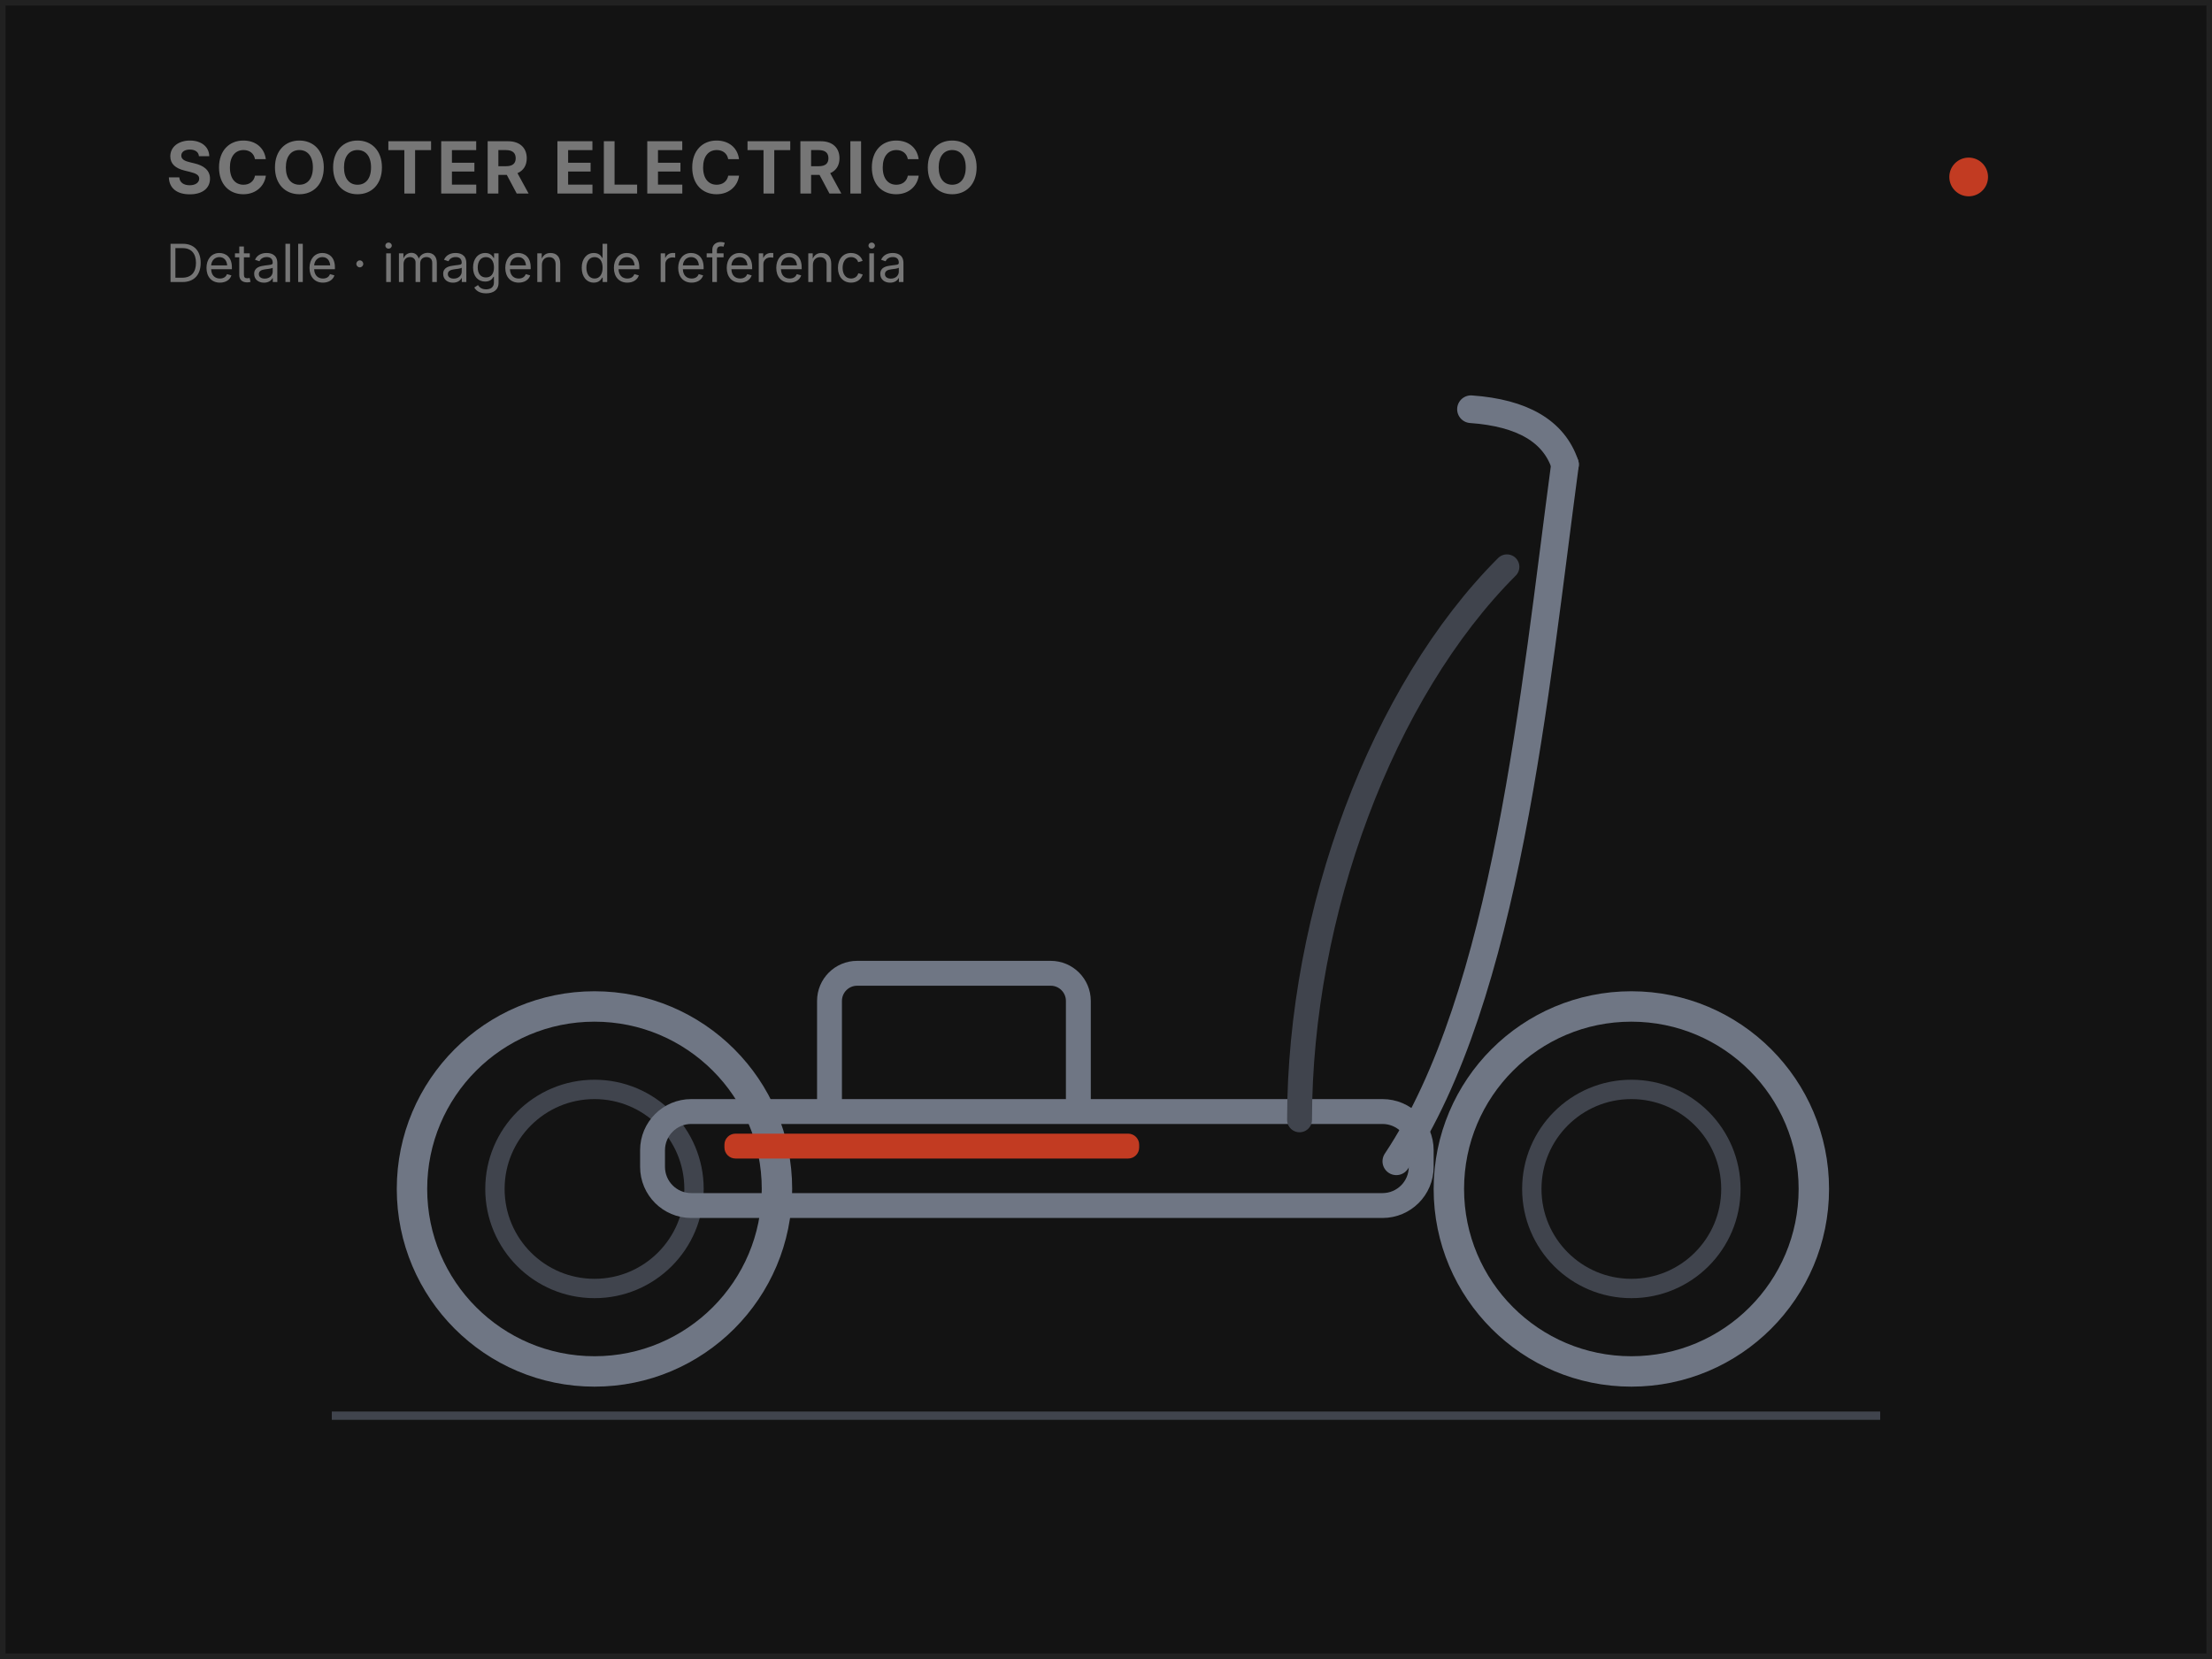
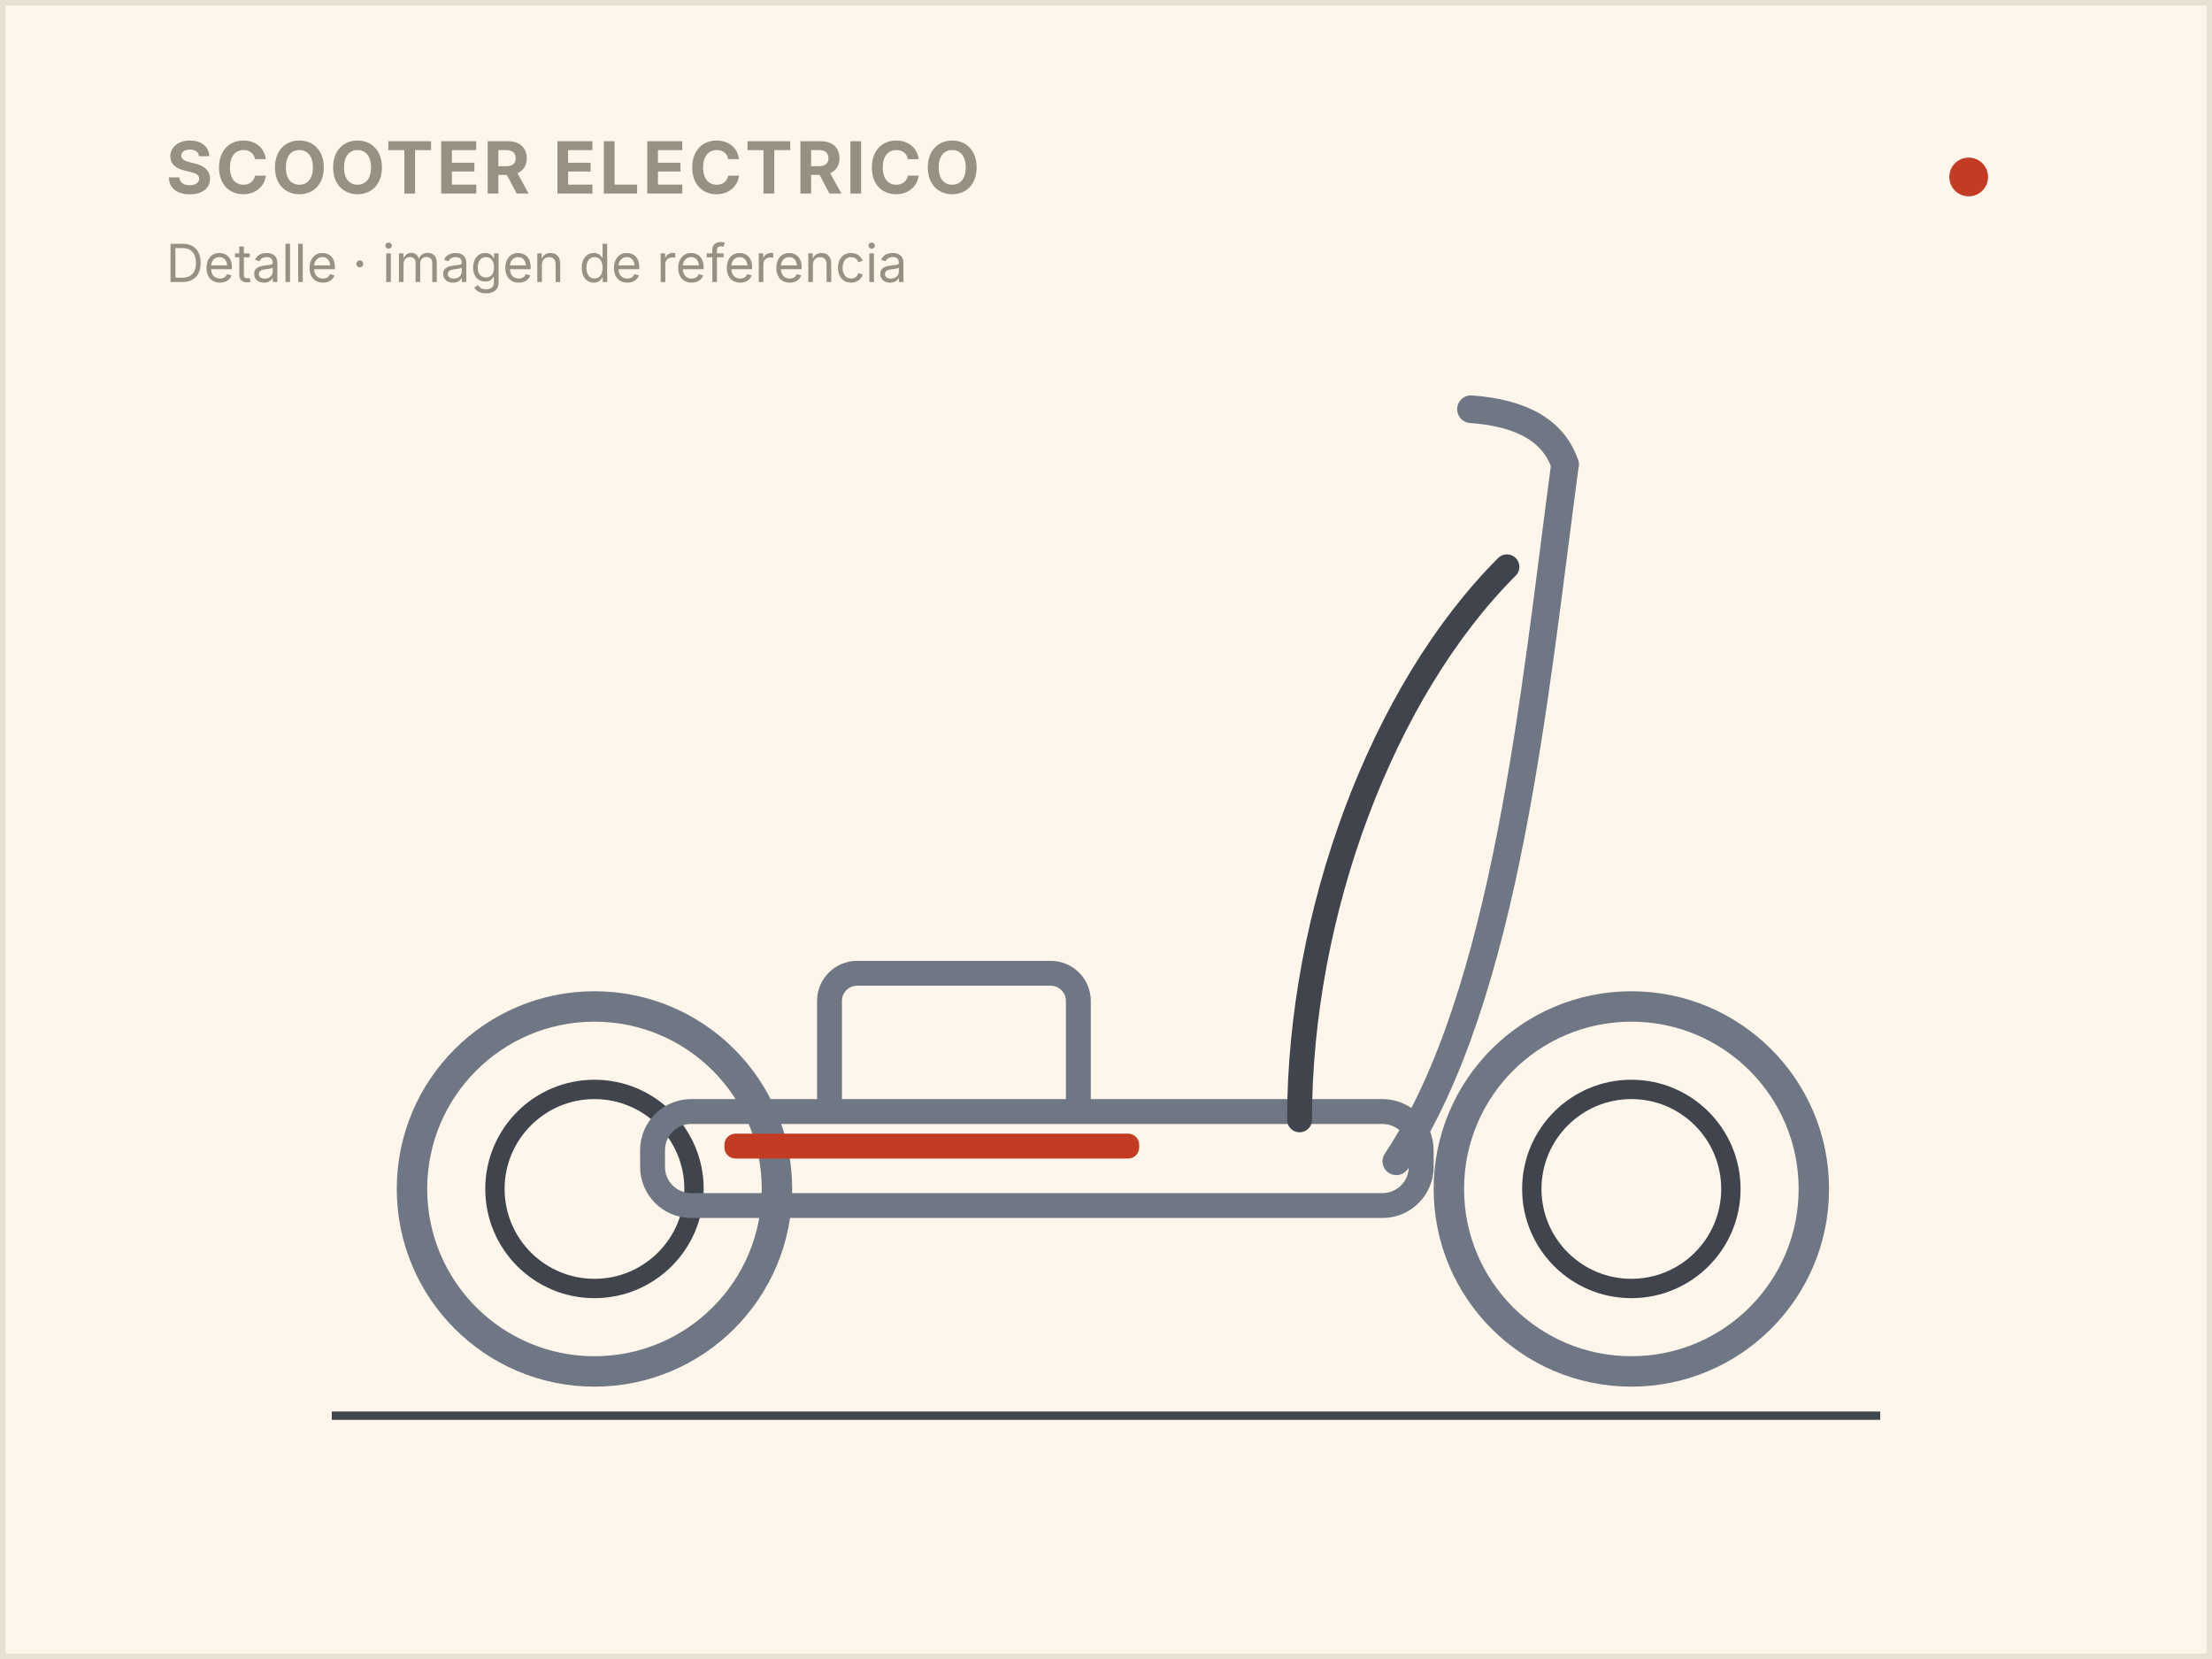
<svg xmlns="http://www.w3.org/2000/svg" viewBox="0 0 800 600" width="800" height="600" role="img" aria-label="Scooter electrico - imagen de referencia">
-   <rect width="800" height="600" fill="#131313" />
-   <rect x="1" y="1" width="798" height="598" fill="none" stroke="rgba(255,255,255,0.06)" stroke-width="2" />
+   <rect width="800" height="600" fill="#FFF6EB" />
+   <rect x="1" y="1" width="798" height="598" fill="none" stroke="rgba(30,22,8,0.10)" stroke-width="2" />
  <circle cx="215" cy="430" r="66" fill="none" stroke="#6f7684" stroke-width="11" />
  <circle cx="215" cy="430" r="36" fill="none" stroke="#40444d" stroke-width="7" />
  <circle cx="590" cy="430" r="66" fill="none" stroke="#6f7684" stroke-width="11" />
  <circle cx="590" cy="430" r="36" fill="none" stroke="#40444d" stroke-width="7" />
  <path d="M250 402 H500 a14 14 0 0 1 14 14 v6 a14 14 0 0 1 -14 14 H250 a14 14 0 0 1 -14 -14 v-6 a14 14 0 0 1 14 -14 Z" fill="none" stroke="#6f7684" stroke-width="9" />
  <rect x="262" y="410" width="150" height="9" rx="4" fill="#C23B22" />
  <path d="M505 420 C 545 360 555 250 566 168" fill="none" stroke="#6f7684" stroke-width="10" stroke-linecap="round" />
  <path d="M566 168 q -6 -18 -34 -20" fill="none" stroke="#6f7684" stroke-width="10" stroke-linecap="round" />
  <path d="M470 405 C 470 330 500 250 545 205" fill="none" stroke="#40444d" stroke-width="9" stroke-linecap="round" />
  <path d="M300 402 v-40 a10 10 0 0 1 10 -10 h70 a10 10 0 0 1 10 10 v40" fill="none" stroke="#6f7684" stroke-width="9" />
  <line x1="120" y1="512" x2="680" y2="512" stroke="#40444d" stroke-width="3" />
-   <g font-family="Inter, system-ui, sans-serif" fill="rgba(255,255,255,0.42)">
+   <g font-family="Inter, system-ui, sans-serif" fill="rgba(30,22,8,0.45)">
    <text x="60" y="70" font-size="26" font-weight="700" letter-spacing="1">SCOOTER ELECTRICO</text>
    <text x="60" y="102" font-size="19">Detalle · imagen de referencia</text>
  </g>
  <circle cx="712" cy="64" r="7" fill="#C23B22" />
</svg>
